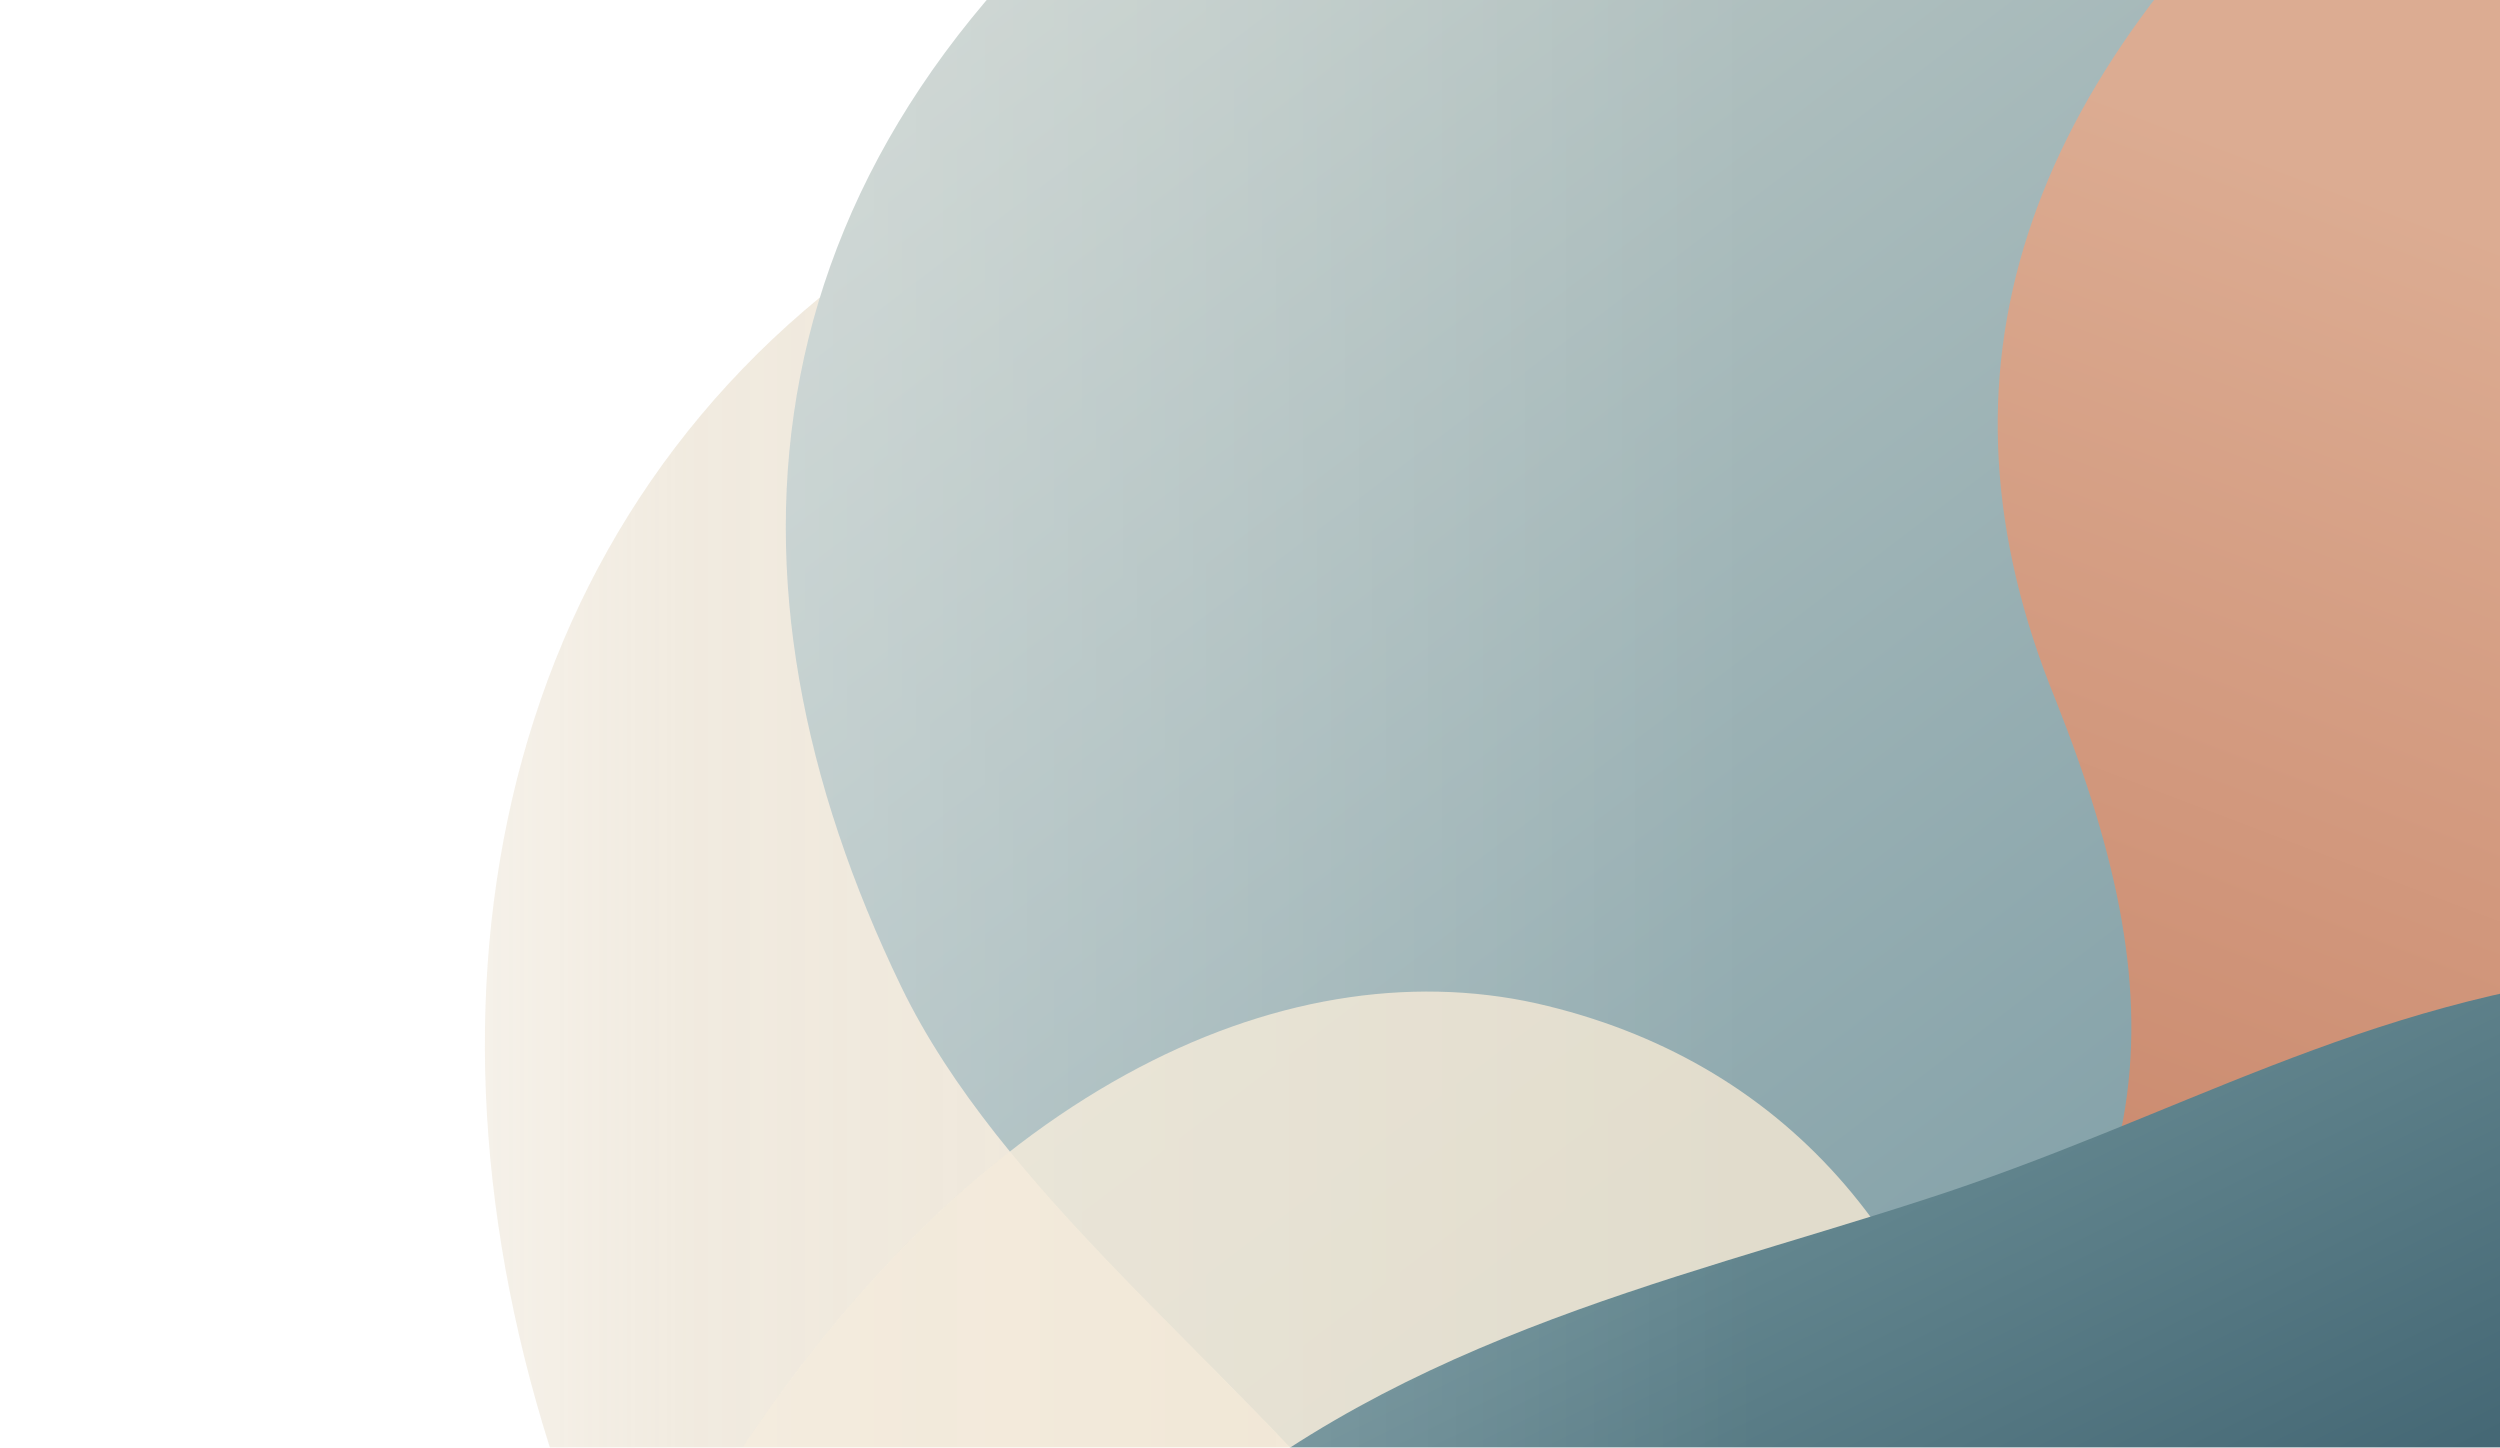
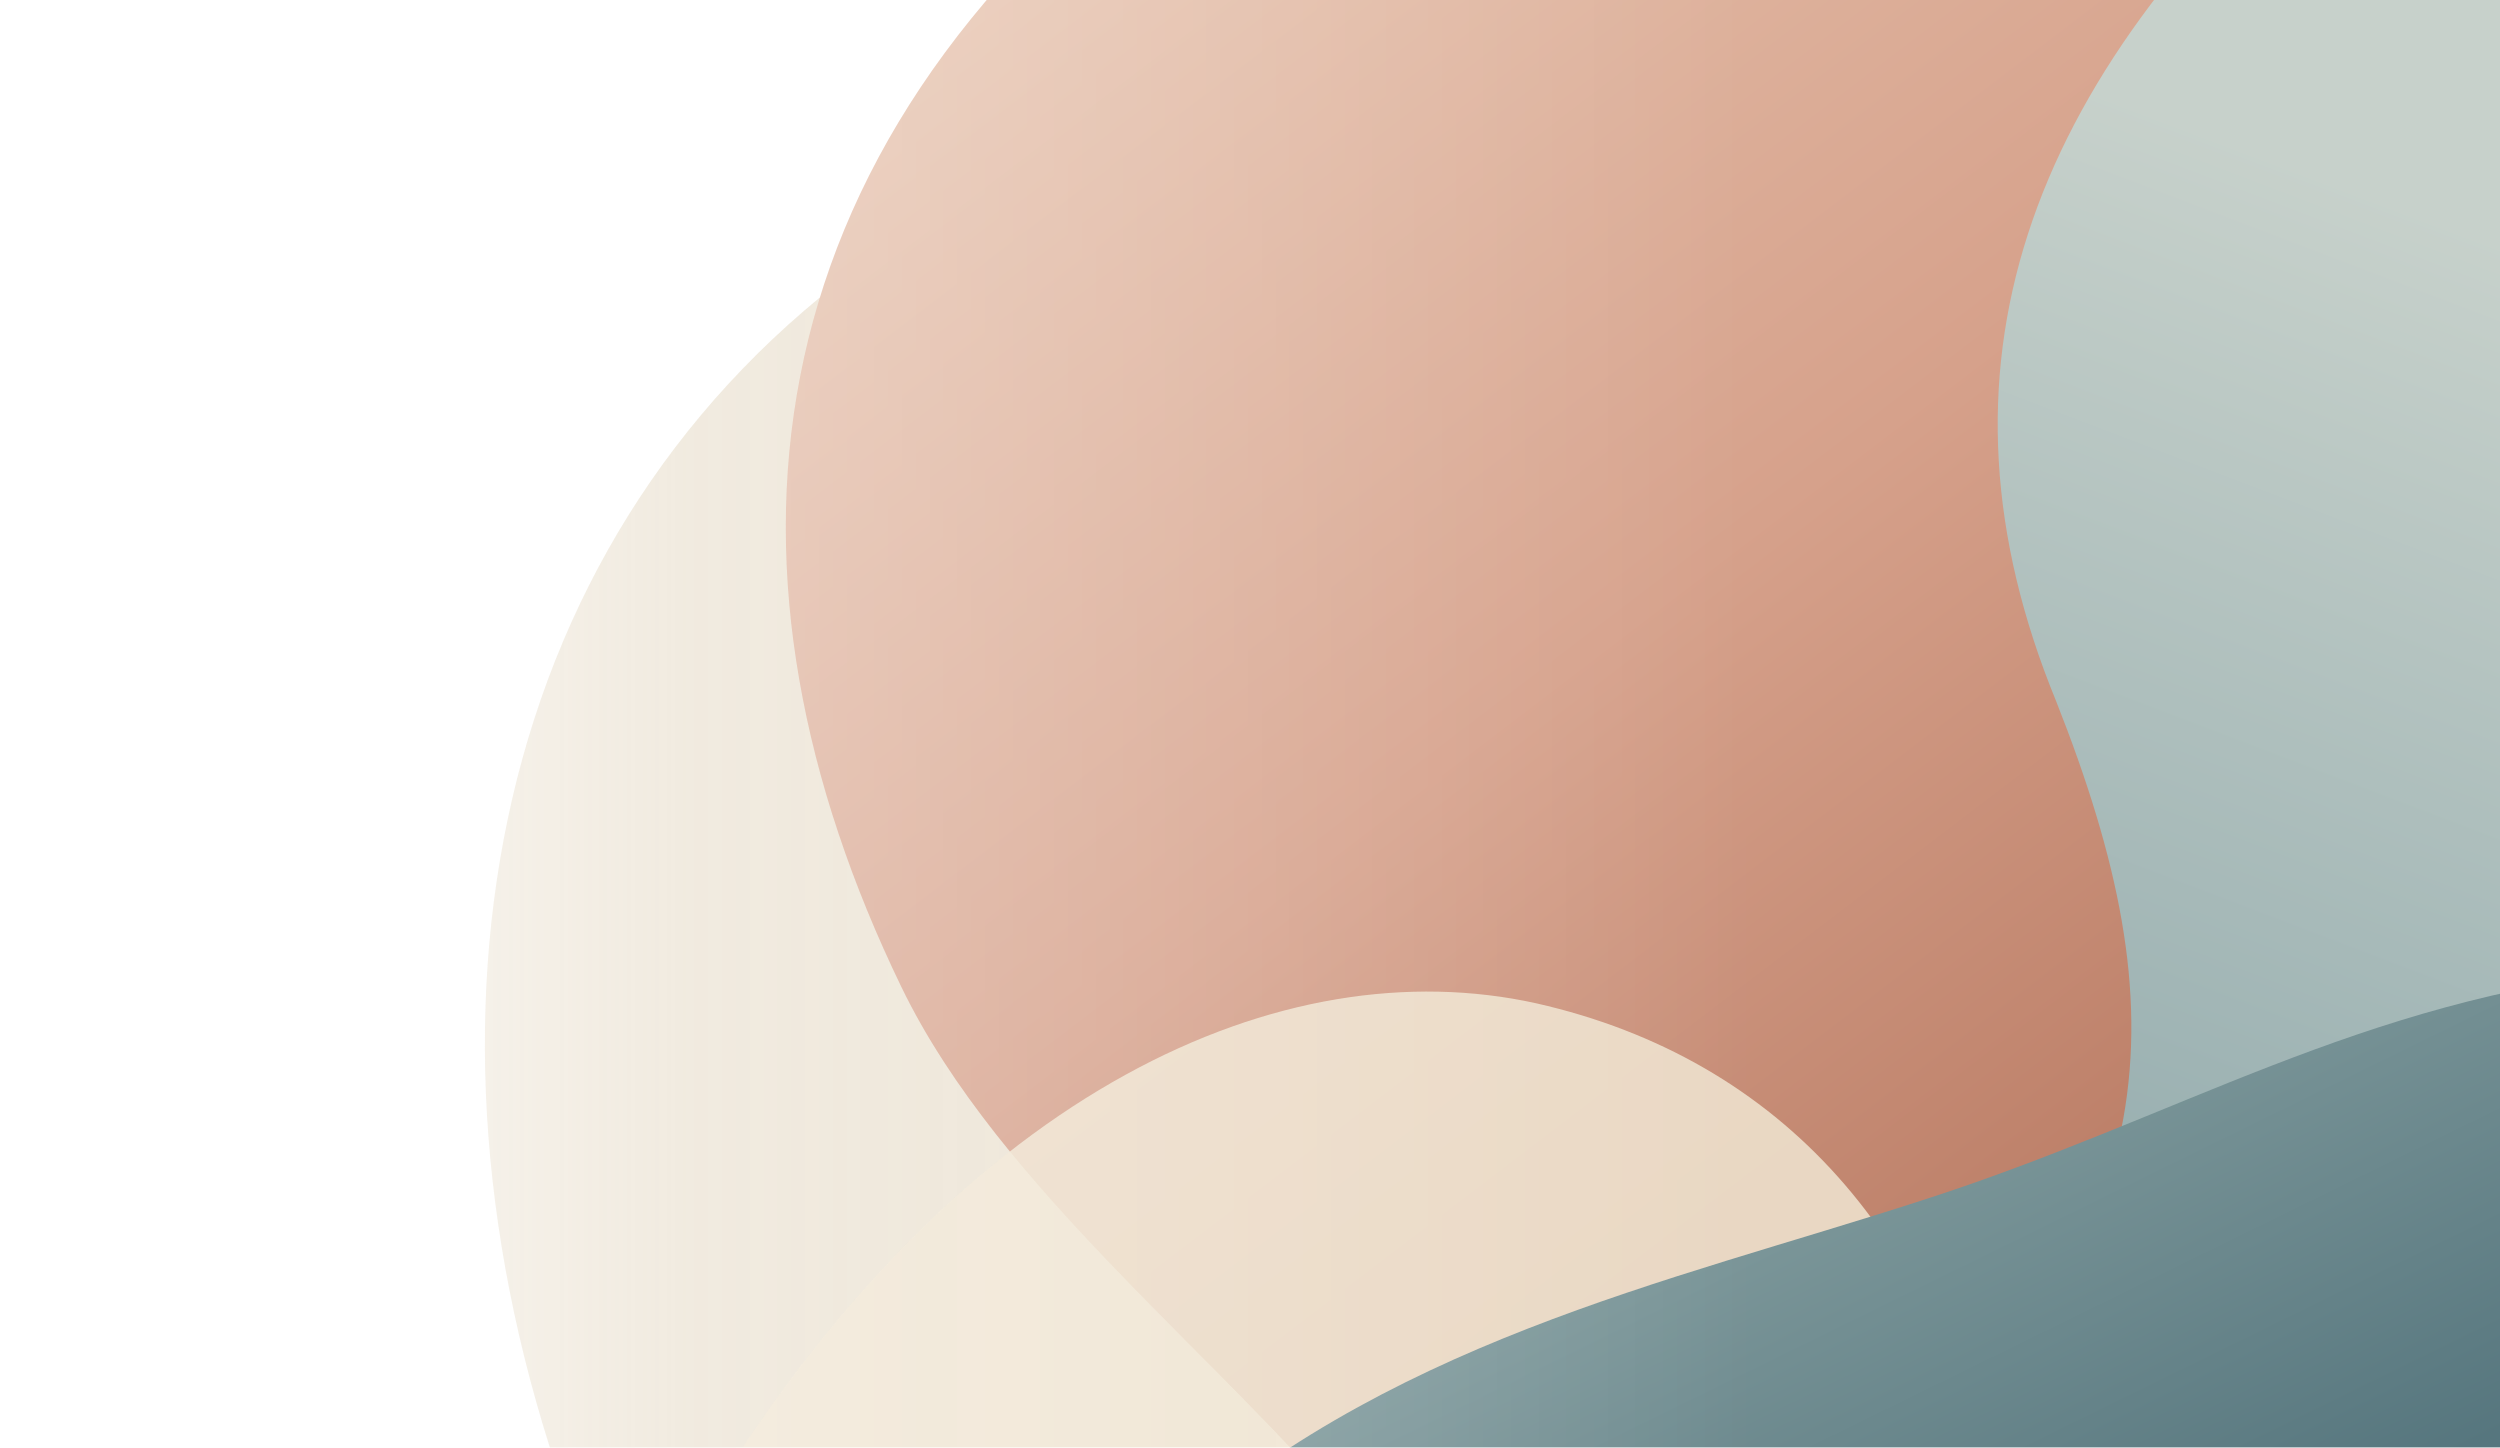
<svg xmlns="http://www.w3.org/2000/svg" viewBox="0 0 760 440" fill="none">
  <defs>
    <linearGradient id="reveal">
      <stop stop-color="white" stop-opacity="0" />
      <stop offset=".28" stop-color="white" stop-opacity=".7" />
      <stop offset=".7" stop-color="white" />
    </linearGradient>
    <linearGradient id="mist" x1="268" y1="25" x2="563" y2="412" gradientUnits="userSpaceOnUse">
-       <stop stop-color="#c0cbc7" />
-       <stop offset="1" stop-color="#86a3aa" />
+       <stop stop-color="#e5c1ac" />
+       <stop offset=".55" stop-color="#d6a18b" />
+       <stop offset="1" stop-color="#bd8069" />
    </linearGradient>
    <linearGradient id="clay" x1="700" y1="50" x2="562" y2="412" gradientUnits="userSpaceOnUse">
-       <stop stop-color="#dcac92" />
-       <stop offset="1" stop-color="#c78367" />
+       <stop stop-color="#c7d1cb" />
+       <stop offset="1" stop-color="#8da7aa" />
    </linearGradient>
    <linearGradient id="blue" x1="632" y1="301" x2="710" y2="460" gradientUnits="userSpaceOnUse">
-       <stop stop-color="#688b93" />
-       <stop offset="1" stop-color="#456875" />
+       <stop stop-color="#819b9d" />
+       <stop offset="1" stop-color="#56767e" />
    </linearGradient>
    <mask id="fade">
      <path fill="url(#reveal)" d="M0 0h760v440H0z" />
    </mask>
  </defs>
  <g mask="url(#fade)">
    <path fill="#e2d6bf" opacity=".7" d="M174 460C121 316 146 167 260 82 352 13 501-28 648-40L809-30 801 462Z" />
    <path fill="url(#mist)" d="M358-54C224 47 214 176 274 300 304 362 372 413 418 469L823 454 824-62Z" />
    <path fill="url(#clay)" d="M710-58C615 25 584 113 625 213 663 309 659 373 573 461L812 463 821-63Z" />
    <path fill="#f0e5d1" opacity=".85" d="M218 452C294 331 390 288 467 305 542 322 590 377 606 459Z" />
    <path fill="url(#blue)" d="M351 472C420 408 507 390 584 365 662 340 717 304 803 295L818 476Z" />
  </g>
</svg>
